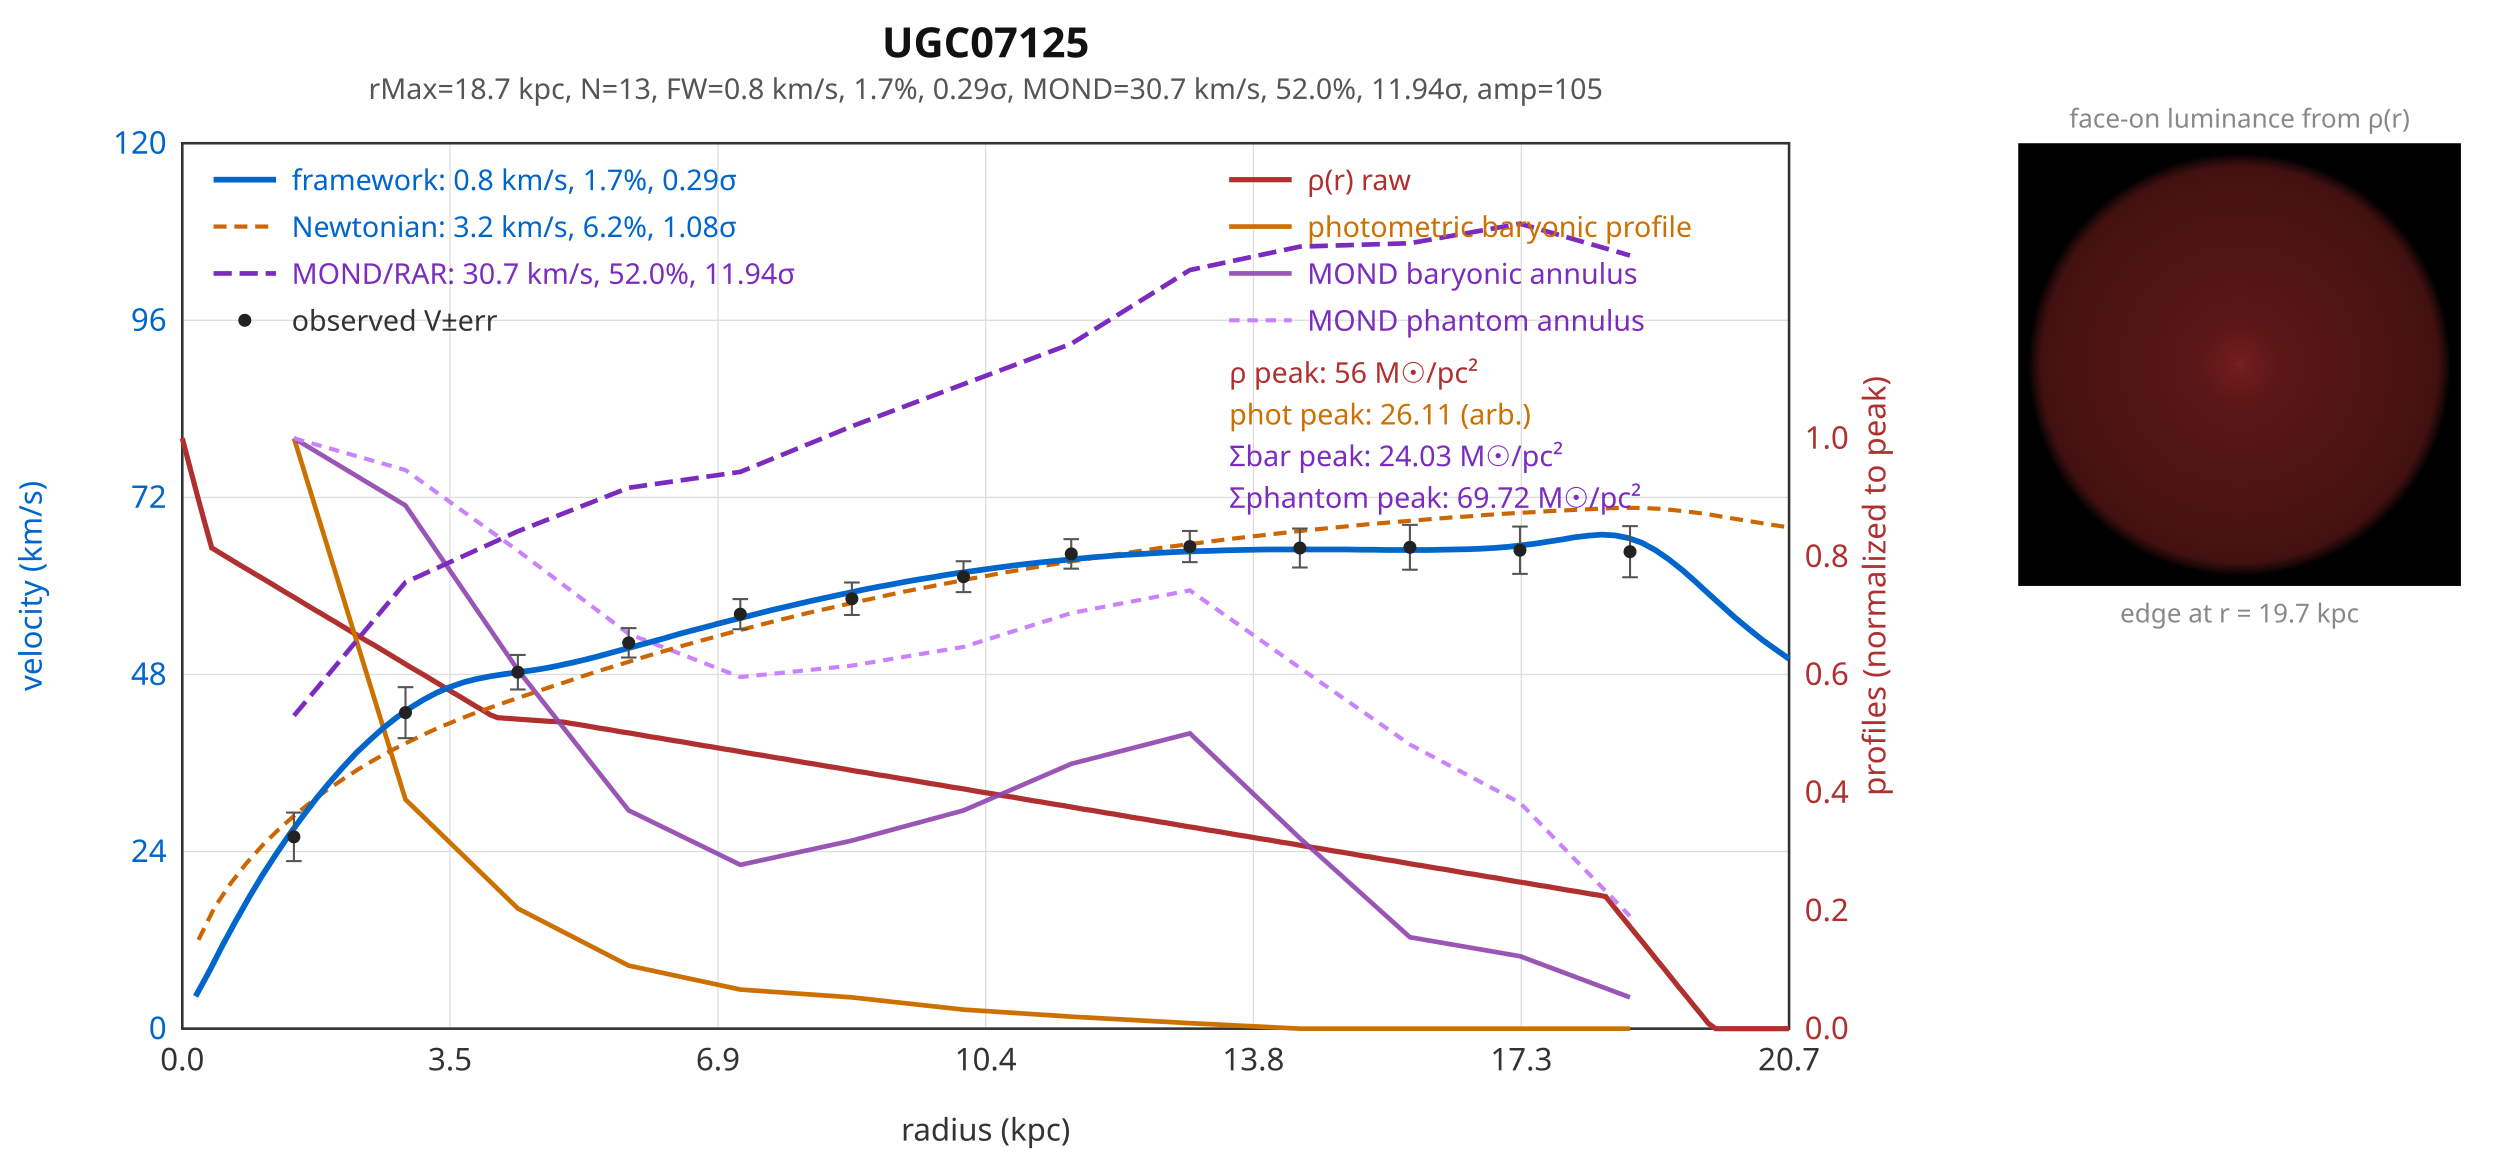
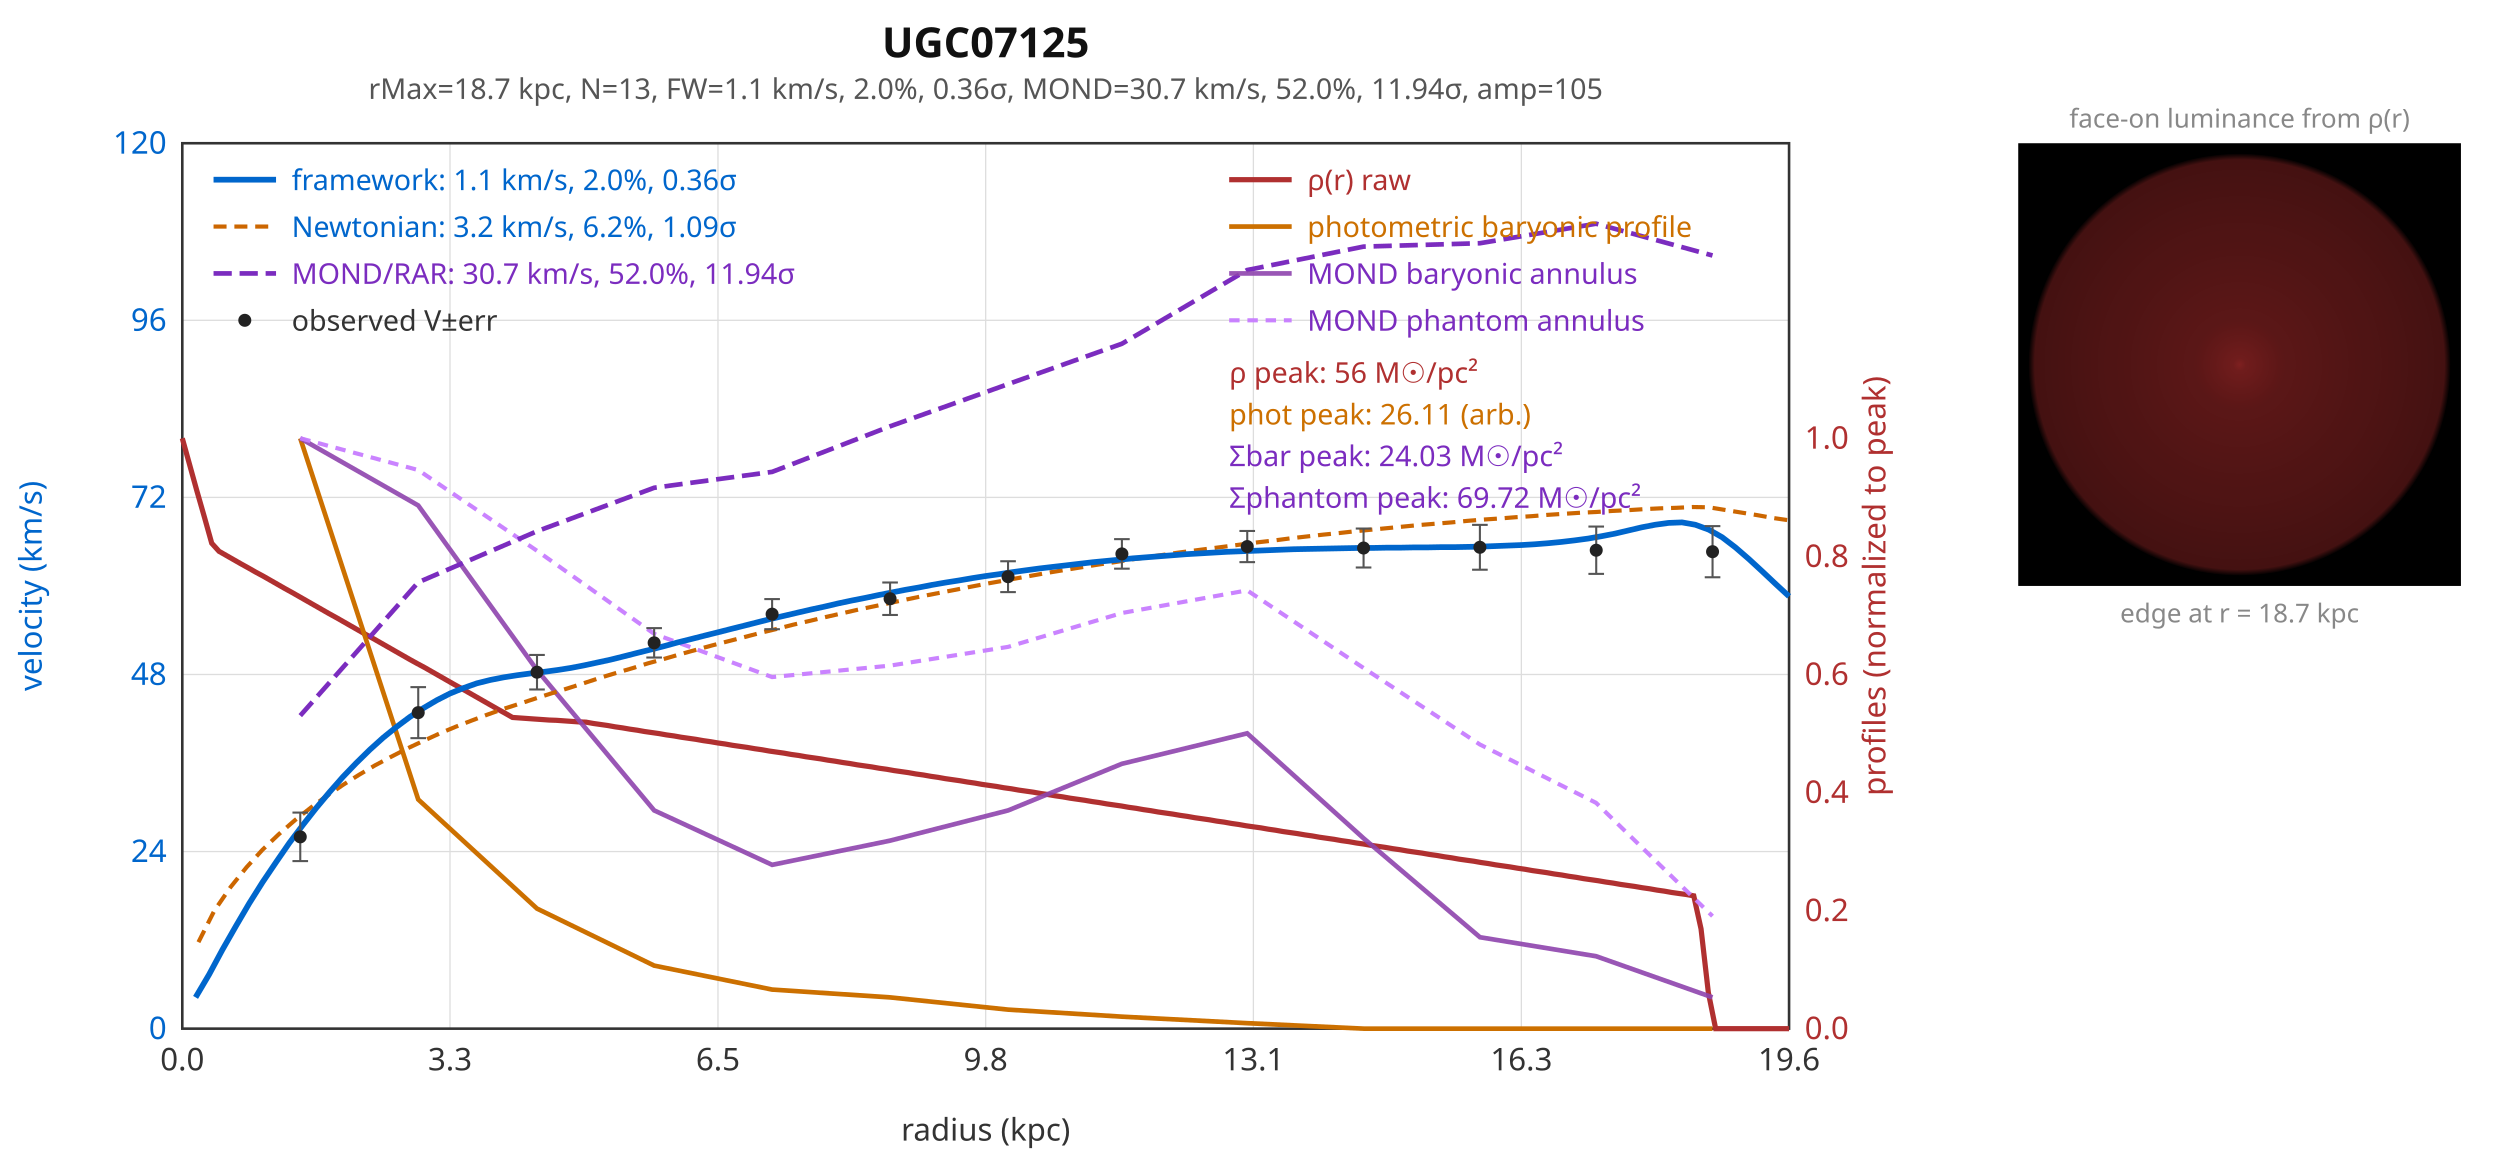
<svg xmlns="http://www.w3.org/2000/svg" viewBox="0 0 960 450" width="960" height="450" font-family="sans-serif" font-size="12">
  <style>
  .ax { stroke: #333; stroke-width: 1; fill: none; }
  .grid { stroke: #ddd; stroke-width: 0.5; fill: none; }
  .lbl { fill: #333; }
  .lbl-l { fill: #0066cc; }
  .lbl-r { fill: #b03030; }
  .obs { fill: #222; }
  .err { stroke: #555; stroke-width: 0.8; fill: none; }
  .fw { stroke: #0066cc; stroke-width: 2.2; fill: none; }
  .nt { stroke: #cc6600; stroke-width: 1.6; fill: none; stroke-dasharray: 5,3; }
  .mond { stroke: #7b2cbf; stroke-width: 1.8; fill: none; stroke-dasharray: 7,3; }
  .lbl-p { fill: #cc7000; }
  .lbl-m { fill: #7b2cbf; }
  .rho { stroke: #b03030; stroke-width: 2.0; fill: none; }
  .phot { stroke: #cc7000; stroke-width: 1.8; fill: none; }
  .mbar { stroke: #8e44ad; stroke-width: 1.8; fill: none; opacity: 0.9; }
  .mph { stroke: #c77dff; stroke-width: 1.6; fill: none; stroke-dasharray: 4,3; opacity: 0.95; }
  .title { fill: #111; font-size: 16px; font-weight: 600; }
  .subtitle { fill: #555; font-size: 11px; }
  .preview-bg { fill: #000; }
  .preview-lbl { fill: #888; font-size: 10px; }
  .legend { font-size: 11px; }
</style>
  <text x="378.5" y="22" text-anchor="middle" class="title">UGC07125</text>
-   <text x="378.5" y="38" text-anchor="middle" class="subtitle">rMax=18.7 kpc, N=13, FW=0.8 km/s, 1.7%, 0.29σ, MOND=30.7 km/s, 52.0%, 11.94σ, amp=105</text>
+   <text x="378.5" y="38" text-anchor="middle" class="subtitle">rMax=18.7 kpc, N=13, FW=1.1 km/s, 2.0%, 0.36σ, MOND=30.7 km/s, 52.0%, 11.94σ, amp=105</text>
  <line x1="70" y1="395.0" x2="687" y2="395.0" class="grid" />
  <text x="64" y="399.0" text-anchor="end" class="lbl-l">0</text>
  <line x1="70" y1="327.0" x2="687" y2="327.0" class="grid" />
  <text x="64" y="331.0" text-anchor="end" class="lbl-l">24</text>
  <line x1="70" y1="259.0" x2="687" y2="259.0" class="grid" />
  <text x="64" y="263.0" text-anchor="end" class="lbl-l">48</text>
  <line x1="70" y1="191.0" x2="687" y2="191.0" class="grid" />
  <text x="64" y="195.0" text-anchor="end" class="lbl-l">72</text>
  <line x1="70" y1="123.0" x2="687" y2="123.0" class="grid" />
  <text x="64" y="127.0" text-anchor="end" class="lbl-l">96</text>
  <line x1="70" y1="55.0" x2="687" y2="55.0" class="grid" />
  <text x="64" y="59.0" text-anchor="end" class="lbl-l">120</text>
  <text x="693" y="399.0" text-anchor="start" class="lbl-r">0.0</text>
  <text x="693" y="353.7" text-anchor="start" class="lbl-r">0.2</text>
  <text x="693" y="308.3" text-anchor="start" class="lbl-r">0.4</text>
  <text x="693" y="263.0" text-anchor="start" class="lbl-r">0.6</text>
  <text x="693" y="217.7" text-anchor="start" class="lbl-r">0.8</text>
  <text x="693" y="172.3" text-anchor="start" class="lbl-r">1.0</text>
  <line x1="70.0" y1="55" x2="70.0" y2="395" class="grid" />
  <text x="70.0" y="411" text-anchor="middle" class="lbl">0.0</text>
  <line x1="172.8" y1="55" x2="172.8" y2="395" class="grid" />
-   <text x="172.8" y="411" text-anchor="middle" class="lbl">3.5</text>
+   <text x="172.8" y="411" text-anchor="middle" class="lbl">3.3</text>
  <line x1="275.7" y1="55" x2="275.7" y2="395" class="grid" />
-   <text x="275.7" y="411" text-anchor="middle" class="lbl">6.9</text>
+   <text x="275.7" y="411" text-anchor="middle" class="lbl">6.5</text>
  <line x1="378.5" y1="55" x2="378.5" y2="395" class="grid" />
-   <text x="378.5" y="411" text-anchor="middle" class="lbl">10.4</text>
+   <text x="378.5" y="411" text-anchor="middle" class="lbl">9.8</text>
  <line x1="481.3" y1="55" x2="481.3" y2="395" class="grid" />
-   <text x="481.3" y="411" text-anchor="middle" class="lbl">13.8</text>
+   <text x="481.3" y="411" text-anchor="middle" class="lbl">13.1</text>
  <line x1="584.2" y1="55" x2="584.2" y2="395" class="grid" />
-   <text x="584.2" y="411" text-anchor="middle" class="lbl">17.3</text>
+   <text x="584.2" y="411" text-anchor="middle" class="lbl">16.3</text>
  <line x1="687.0" y1="55" x2="687.0" y2="395" class="grid" />
-   <text x="687.0" y="411" text-anchor="middle" class="lbl">20.7</text>
+   <text x="687.0" y="411" text-anchor="middle" class="lbl">19.6</text>
  <text x="378.5" y="438" text-anchor="middle" class="lbl">radius (kpc)</text>
  <text x="16" y="225" text-anchor="middle" class="lbl-l" transform="rotate(-90, 16, 225)">velocity (km/s)</text>
  <text x="724" y="225" text-anchor="middle" class="lbl-r" transform="rotate(-90, 724, 225)">profiles (normalized to peak)</text>
  <rect x="70" y="55" width="617" height="340" class="ax" />
-   <path d="M 70.0,168.3 L 72.8,179.0 L 75.6,189.6 L 78.5,200.3 L 81.3,210.4 L 84.1,212.1 L 86.9,213.8 L 89.7,215.5 L 92.5,217.2 L 95.4,218.9 L 98.2,220.6 L 101.0,222.2 L 103.8,223.9 L 106.6,225.6 L 109.4,227.3 L 112.3,229.0 L 115.1,230.7 L 117.9,232.4 L 120.7,234.1 L 123.5,235.7 L 126.3,237.4 L 129.2,239.1 L 132.0,240.8 L 134.8,242.5 L 137.6,244.2 L 140.4,245.9 L 143.3,247.5 L 146.1,249.2 L 148.9,250.9 L 151.7,252.6 L 154.5,254.3 L 157.3,256.0 L 160.2,257.7 L 163.0,259.3 L 165.8,261.0 L 168.6,262.7 L 171.4,264.4 L 174.2,266.1 L 177.1,267.8 L 179.9,269.5 L 182.7,271.2 L 185.5,272.8 L 188.3,274.5 L 191.1,275.6 L 194.0,275.8 L 196.8,276.0 L 199.6,276.2 L 202.4,276.4 L 205.2,276.6 L 208.1,276.8 L 210.9,277.0 L 213.7,277.1 L 216.5,277.3 L 219.3,277.8 L 222.1,278.2 L 225.0,278.7 L 227.8,279.2 L 230.6,279.7 L 233.4,280.1 L 236.2,280.6 L 239.0,281.1 L 241.9,281.5 L 244.7,282.0 L 247.5,282.5 L 250.3,283.0 L 253.1,283.4 L 255.9,283.9 L 258.8,284.4 L 261.6,284.8 L 264.4,285.3 L 267.2,285.8 L 270.0,286.3 L 272.8,286.7 L 275.7,287.2 L 278.5,287.7 L 281.3,288.1 L 284.1,288.6 L 286.9,289.1 L 289.8,289.6 L 292.6,290.0 L 295.4,290.5 L 298.2,291.0 L 301.0,291.4 L 303.8,291.9 L 306.7,292.4 L 309.5,292.9 L 312.3,293.3 L 315.1,293.8 L 317.9,294.3 L 320.7,294.7 L 323.6,295.2 L 326.4,295.7 L 329.2,296.2 L 332.0,296.6 L 334.8,297.1 L 337.6,297.6 L 340.5,298.0 L 343.3,298.5 L 346.1,299.0 L 348.9,299.4 L 351.7,299.9 L 354.6,300.4 L 357.4,300.9 L 360.2,301.3 L 363.0,301.8 L 365.8,302.3 L 368.6,302.7 L 371.5,303.2 L 374.3,303.7 L 377.1,304.2 L 379.9,304.6 L 382.7,305.1 L 385.5,305.6 L 388.4,306.0 L 391.2,306.5 L 394.0,307.0 L 396.8,307.5 L 399.6,307.9 L 402.4,308.4 L 405.3,308.9 L 408.1,309.3 L 410.9,309.8 L 413.7,310.3 L 416.5,310.8 L 419.4,311.2 L 422.2,311.7 L 425.0,312.2 L 427.8,312.6 L 430.6,313.1 L 433.4,313.6 L 436.3,314.1 L 439.1,314.5 L 441.9,315.0 L 444.7,315.5 L 447.5,315.9 L 450.3,316.4 L 453.2,316.9 L 456.0,317.4 L 458.8,317.8 L 461.6,318.3 L 464.4,318.8 L 467.2,319.2 L 470.1,319.7 L 472.9,320.2 L 475.7,320.7 L 478.5,321.1 L 481.3,321.6 L 484.2,322.1 L 487.0,322.5 L 489.8,323.0 L 492.6,323.5 L 495.4,323.9 L 498.2,324.4 L 501.1,324.9 L 503.9,325.4 L 506.7,325.8 L 509.5,326.3 L 512.3,326.8 L 515.1,327.2 L 518.0,327.7 L 520.8,328.2 L 523.6,328.7 L 526.4,329.1 L 529.2,329.6 L 532.0,330.1 L 534.9,330.5 L 537.7,331.0 L 540.5,331.5 L 543.3,332.0 L 546.1,332.4 L 548.9,332.9 L 551.8,333.4 L 554.6,333.8 L 557.4,334.3 L 560.2,334.8 L 563.0,335.3 L 565.9,335.7 L 568.7,336.2 L 571.5,336.7 L 574.3,337.1 L 577.1,337.6 L 579.9,338.1 L 582.8,338.6 L 585.6,339.0 L 588.4,339.5 L 591.2,340.0 L 594.0,340.4 L 596.8,340.9 L 599.7,341.4 L 602.5,341.9 L 605.3,342.3 L 608.1,342.8 L 610.9,343.3 L 613.7,343.7 L 616.6,344.3 L 619.4,347.8 L 622.2,351.3 L 625.0,354.7 L 627.8,358.2 L 630.7,361.7 L 633.5,365.2 L 636.3,368.7 L 639.1,372.1 L 641.9,375.6 L 644.7,379.1 L 647.6,382.6 L 650.4,386.1 L 653.2,389.5 L 656.0,393.0 L 658.8,395.0 L 661.6,395.0 L 664.5,395.0 L 667.3,395.0 L 670.1,395.0 L 672.9,395.0 L 675.7,395.0 L 678.5,395.0 L 681.4,395.0 L 684.2,395.0 L 687.0,395.0" class="rho" />
-   <path d="M 112.9,168.3 L 155.7,307.0 L 198.9,348.9 L 241.4,370.8 L 284.3,380.0 L 327.1,383.0 L 370.0,387.7 L 411.4,390.4 L 456.9,392.9 L 499.2,395.0 L 541.4,395.0 L 583.7,395.0 L 625.9,395.0" class="phot" />
-   <path d="M 112.9,168.3 L 155.7,194.1 L 198.9,257.3 L 241.4,311.2 L 284.3,332.1 L 327.1,322.8 L 370.0,311.2 L 411.4,293.3 L 456.9,281.6 L 499.2,321.9 L 541.4,359.9 L 583.7,367.2 L 625.9,383.0" class="mbar" />
-   <path d="M 112.9,168.3 L 155.7,180.5 L 198.9,211.5 L 241.4,243.4 L 284.3,260.0 L 327.1,255.6 L 370.0,248.4 L 411.4,235.4 L 456.9,226.7 L 499.2,256.5 L 541.4,285.9 L 583.7,308.3 L 625.9,351.8" class="mph" />
-   <path d="M 76.2,360.9 L 82.3,348.6 L 88.5,339.3 L 94.7,331.4 L 100.8,324.6 L 107.0,318.5 L 113.2,313.0 L 119.4,308.0 L 125.5,303.4 L 131.7,299.2 L 137.9,295.2 L 144.0,291.6 L 150.2,288.2 L 156.4,285.1 L 162.6,282.1 L 168.7,279.3 L 174.9,276.8 L 181.1,274.3 L 187.2,272.1 L 193.4,269.9 L 199.6,267.8 L 205.7,265.7 L 211.9,263.6 L 218.1,261.6 L 224.2,259.5 L 230.4,257.5 L 236.6,255.6 L 242.8,253.7 L 248.9,251.8 L 255.1,250.0 L 261.3,248.2 L 267.4,246.5 L 273.6,244.8 L 279.8,243.1 L 286.0,241.5 L 292.1,239.9 L 298.3,238.3 L 304.5,236.8 L 310.6,235.3 L 316.8,233.9 L 323.0,232.5 L 329.1,231.1 L 335.3,229.8 L 341.5,228.4 L 347.6,227.1 L 353.8,225.9 L 360.0,224.7 L 366.2,223.5 L 372.3,222.3 L 378.5,221.2 L 384.7,220.0 L 390.8,219.0 L 397.0,217.9 L 403.2,216.9 L 409.4,215.9 L 415.5,214.9 L 421.7,213.9 L 427.9,213.0 L 434.0,212.1 L 440.2,211.2 L 446.4,210.3 L 452.5,209.5 L 458.7,208.7 L 464.9,207.9 L 471.1,207.1 L 477.2,206.4 L 483.4,205.7 L 489.6,205.0 L 495.7,204.3 L 501.9,203.6 L 508.1,203.0 L 514.2,202.4 L 520.4,201.8 L 526.6,201.2 L 532.8,200.7 L 538.9,200.2 L 545.1,199.7 L 551.3,199.2 L 557.4,198.7 L 563.6,198.3 L 569.8,197.8 L 575.9,197.4 L 582.1,197.0 L 588.3,196.7 L 594.4,196.3 L 600.6,196.0 L 606.8,195.7 L 613.0,195.4 L 619.1,195.1 L 625.3,195.0 L 631.5,195.1 L 637.6,195.4 L 643.8,196.0 L 650.0,196.7 L 656.1,197.5 L 662.3,198.6 L 668.5,199.6 L 674.7,200.6 L 680.8,201.6 L 687.0,202.5" class="nt" />
-   <path d="M 112.9,274.8 L 155.7,223.6 L 198.9,204.0 L 241.4,187.3 L 284.3,181.2 L 327.1,163.7 L 370.0,147.5 L 411.4,132.0 L 456.9,103.7 L 499.2,94.7 L 541.4,93.4 L 583.7,85.9 L 625.9,98.1" class="mond" />
-   <path d="M 75.1,382.6 L 80.3,373.1 L 85.4,363.1 L 90.6,353.5 L 95.7,344.5 L 100.8,336.0 L 106.0,328.0 L 111.1,320.5 L 116.3,313.4 L 121.4,306.7 L 126.6,300.4 L 131.7,294.6 L 136.8,289.1 L 142.0,284.2 L 147.1,279.6 L 152.3,275.5 L 157.4,271.9 L 162.6,268.7 L 167.7,266.0 L 172.8,263.8 L 178.0,262.0 L 183.1,260.7 L 188.3,259.7 L 193.4,258.9 L 198.5,258.2 L 203.7,257.5 L 208.8,256.7 L 214.0,255.7 L 219.1,254.6 L 224.3,253.4 L 229.4,252.1 L 234.5,250.7 L 239.7,249.3 L 244.8,247.9 L 250.0,246.5 L 255.1,245.1 L 260.2,243.6 L 265.4,242.2 L 270.5,240.9 L 275.7,239.5 L 280.8,238.2 L 286.0,236.9 L 291.1,235.6 L 296.2,234.3 L 301.4,233.1 L 306.5,231.9 L 311.7,230.7 L 316.8,229.6 L 321.9,228.5 L 327.1,227.4 L 332.2,226.3 L 337.4,225.3 L 342.5,224.4 L 347.6,223.4 L 352.8,222.5 L 357.9,221.7 L 363.1,220.8 L 368.2,220.0 L 373.4,219.3 L 378.5,218.6 L 383.6,217.9 L 388.8,217.2 L 393.9,216.6 L 399.1,216.0 L 404.2,215.5 L 409.3,215.0 L 414.5,214.5 L 419.6,214.0 L 424.8,213.6 L 429.9,213.2 L 435.1,212.9 L 440.2,212.6 L 445.3,212.3 L 450.5,212.0 L 455.6,211.8 L 460.8,211.6 L 465.9,211.5 L 471.1,211.3 L 476.2,211.2 L 481.3,211.1 L 486.5,211.0 L 491.6,211.0 L 496.8,211.0 L 501.9,211.0 L 507.0,211.0 L 512.2,211.0 L 517.3,211.0 L 522.5,211.1 L 527.6,211.1 L 532.8,211.2 L 537.9,211.2 L 543.0,211.2 L 548.2,211.2 L 553.3,211.1 L 558.5,211.0 L 563.6,210.9 L 568.7,210.7 L 573.9,210.4 L 579.0,210.0 L 584.2,209.4 L 589.3,208.8 L 594.4,208.0 L 599.6,207.2 L 604.7,206.3 L 609.9,205.7 L 615.0,205.3 L 620.2,205.6 L 625.3,206.6 L 630.4,208.4 L 635.6,211.2 L 640.7,214.7 L 645.9,218.8 L 651.0,223.3 L 656.1,228.0 L 661.3,232.7 L 666.4,237.3 L 671.6,241.6 L 676.7,245.7 L 681.9,249.4 L 687.0,253.0" class="fw" />
-   <line x1="112.86" y1="312.03" x2="112.86" y2="330.66" class="err" />
-   <line x1="109.86" y1="312.03" x2="115.86" y2="312.03" class="err" />
-   <line x1="109.86" y1="330.66" x2="115.86" y2="330.66" class="err" />
-   <circle cx="112.86" cy="321.35" r="2.5" class="obs" />
-   <line x1="155.71" y1="263.86" x2="155.71" y2="283.45" class="err" />
-   <line x1="152.71" y1="263.86" x2="158.71" y2="263.86" class="err" />
-   <line x1="152.71" y1="283.45" x2="158.71" y2="283.45" class="err" />
-   <circle cx="155.71" cy="273.65" r="2.5" class="obs" />
-   <line x1="198.86" y1="251.50" x2="198.86" y2="264.76" class="err" />
-   <line x1="195.86" y1="251.50" x2="201.86" y2="251.50" class="err" />
-   <line x1="195.86" y1="264.76" x2="201.86" y2="264.76" class="err" />
-   <circle cx="198.86" cy="258.13" r="2.5" class="obs" />
-   <line x1="241.42" y1="241.20" x2="241.42" y2="252.49" class="err" />
-   <line x1="238.42" y1="241.20" x2="244.42" y2="241.20" class="err" />
-   <line x1="238.42" y1="252.49" x2="244.42" y2="252.49" class="err" />
-   <circle cx="241.42" cy="246.85" r="2.5" class="obs" />
-   <line x1="284.28" y1="230.05" x2="284.28" y2="241.62" class="err" />
-   <line x1="281.28" y1="230.05" x2="287.28" y2="230.05" class="err" />
-   <line x1="281.28" y1="241.62" x2="287.28" y2="241.62" class="err" />
-   <circle cx="284.28" cy="235.84" r="2.5" class="obs" />
-   <line x1="327.13" y1="223.68" x2="327.13" y2="236.15" class="err" />
-   <line x1="324.13" y1="223.68" x2="330.13" y2="223.68" class="err" />
-   <line x1="324.13" y1="236.15" x2="330.13" y2="236.15" class="err" />
-   <circle cx="327.13" cy="229.91" r="2.5" class="obs" />
-   <line x1="369.99" y1="215.52" x2="369.99" y2="227.37" class="err" />
-   <line x1="366.99" y1="215.52" x2="372.99" y2="215.52" class="err" />
-   <line x1="366.99" y1="227.37" x2="372.99" y2="227.37" class="err" />
-   <circle cx="369.99" cy="221.45" r="2.5" class="obs" />
-   <line x1="411.36" y1="207.03" x2="411.36" y2="218.37" class="err" />
-   <line x1="408.36" y1="207.03" x2="414.36" y2="207.03" class="err" />
-   <line x1="408.36" y1="218.37" x2="414.36" y2="218.37" class="err" />
-   <circle cx="411.36" cy="212.70" r="2.5" class="obs" />
-   <line x1="456.89" y1="203.89" x2="456.89" y2="215.86" class="err" />
-   <line x1="453.89" y1="203.89" x2="459.89" y2="203.89" class="err" />
-   <line x1="453.89" y1="215.86" x2="459.89" y2="215.86" class="err" />
-   <circle cx="456.89" cy="209.88" r="2.5" class="obs" />
-   <line x1="499.15" y1="202.96" x2="499.15" y2="217.92" class="err" />
-   <line x1="496.15" y1="202.96" x2="502.15" y2="202.96" class="err" />
-   <line x1="496.15" y1="217.92" x2="502.15" y2="217.92" class="err" />
-   <circle cx="499.15" cy="210.44" r="2.5" class="obs" />
-   <line x1="541.41" y1="201.55" x2="541.41" y2="218.77" class="err" />
-   <line x1="538.41" y1="201.55" x2="544.41" y2="201.55" class="err" />
-   <line x1="538.41" y1="218.77" x2="544.41" y2="218.77" class="err" />
-   <circle cx="541.41" cy="210.16" r="2.5" class="obs" />
-   <line x1="583.67" y1="202.20" x2="583.67" y2="220.37" class="err" />
-   <line x1="580.67" y1="202.20" x2="586.67" y2="202.20" class="err" />
-   <line x1="580.67" y1="220.37" x2="586.67" y2="220.37" class="err" />
-   <circle cx="583.67" cy="211.29" r="2.5" class="obs" />
-   <line x1="625.93" y1="202.03" x2="625.93" y2="221.67" class="err" />
-   <line x1="622.93" y1="202.03" x2="628.93" y2="202.03" class="err" />
-   <line x1="622.93" y1="221.67" x2="628.93" y2="221.67" class="err" />
-   <circle cx="625.93" cy="211.85" r="2.5" class="obs" />
+   <path d="M 70.0,168.3 L 72.8,178.4 L 75.6,188.5 L 78.5,198.6 L 81.3,208.6 L 84.1,211.7 L 86.9,213.3 L 89.7,214.9 L 92.5,216.5 L 95.4,218.1 L 98.2,219.7 L 101.0,221.2 L 103.8,222.8 L 106.6,224.4 L 109.4,226.0 L 112.3,227.6 L 115.1,229.2 L 117.9,230.8 L 120.7,232.4 L 123.5,234.0 L 126.3,235.6 L 129.2,237.2 L 132.0,238.8 L 134.8,240.4 L 137.6,242.0 L 140.4,243.6 L 143.3,245.2 L 146.1,246.8 L 148.9,248.4 L 151.7,250.0 L 154.5,251.6 L 157.3,253.2 L 160.2,254.8 L 163.0,256.3 L 165.8,257.9 L 168.6,259.5 L 171.4,261.1 L 174.2,262.7 L 177.1,264.3 L 179.9,265.9 L 182.7,267.5 L 185.5,269.1 L 188.3,270.7 L 191.1,272.3 L 194.0,273.9 L 196.8,275.5 L 199.6,275.7 L 202.4,275.9 L 205.2,276.1 L 208.1,276.3 L 210.9,276.5 L 213.7,276.6 L 216.5,276.8 L 219.3,277.0 L 222.1,277.2 L 225.0,277.3 L 227.8,277.8 L 230.6,278.2 L 233.4,278.6 L 236.2,279.1 L 239.0,279.5 L 241.9,280.0 L 244.7,280.4 L 247.5,280.9 L 250.3,281.3 L 253.1,281.7 L 255.9,282.2 L 258.8,282.6 L 261.6,283.1 L 264.4,283.5 L 267.2,283.9 L 270.0,284.4 L 272.8,284.8 L 275.7,285.3 L 278.5,285.7 L 281.3,286.2 L 284.1,286.6 L 286.9,287.0 L 289.8,287.5 L 292.6,287.9 L 295.4,288.4 L 298.2,288.8 L 301.0,289.2 L 303.8,289.7 L 306.7,290.1 L 309.5,290.6 L 312.3,291.0 L 315.1,291.4 L 317.9,291.9 L 320.7,292.3 L 323.6,292.8 L 326.4,293.2 L 329.2,293.7 L 332.0,294.1 L 334.8,294.5 L 337.6,295.0 L 340.5,295.4 L 343.3,295.9 L 346.1,296.3 L 348.9,296.7 L 351.7,297.2 L 354.6,297.6 L 357.4,298.1 L 360.2,298.5 L 363.0,299.0 L 365.8,299.4 L 368.6,299.8 L 371.5,300.3 L 374.3,300.7 L 377.1,301.2 L 379.9,301.6 L 382.7,302.0 L 385.5,302.5 L 388.4,302.9 L 391.2,303.4 L 394.0,303.8 L 396.8,304.2 L 399.6,304.7 L 402.4,305.1 L 405.3,305.6 L 408.1,306.0 L 410.9,306.5 L 413.7,306.9 L 416.5,307.3 L 419.4,307.8 L 422.2,308.2 L 425.0,308.7 L 427.8,309.1 L 430.6,309.5 L 433.4,310.0 L 436.3,310.4 L 439.1,310.9 L 441.9,311.3 L 444.7,311.8 L 447.5,312.2 L 450.3,312.6 L 453.2,313.1 L 456.0,313.5 L 458.8,314.0 L 461.6,314.4 L 464.4,314.8 L 467.2,315.3 L 470.1,315.7 L 472.9,316.2 L 475.7,316.6 L 478.5,317.1 L 481.3,317.5 L 484.2,317.9 L 487.0,318.4 L 489.8,318.8 L 492.6,319.3 L 495.4,319.7 L 498.2,320.1 L 501.1,320.6 L 503.9,321.0 L 506.7,321.5 L 509.5,321.9 L 512.3,322.3 L 515.1,322.8 L 518.0,323.2 L 520.8,323.7 L 523.6,324.1 L 526.4,324.6 L 529.2,325.0 L 532.0,325.4 L 534.9,325.9 L 537.7,326.3 L 540.5,326.8 L 543.3,327.2 L 546.1,327.6 L 548.9,328.1 L 551.8,328.5 L 554.6,329.0 L 557.4,329.4 L 560.2,329.9 L 563.0,330.3 L 565.9,330.7 L 568.7,331.2 L 571.5,331.6 L 574.3,332.1 L 577.1,332.5 L 579.9,332.9 L 582.8,333.4 L 585.6,333.8 L 588.4,334.3 L 591.2,334.7 L 594.0,335.1 L 596.8,335.6 L 599.7,336.0 L 602.5,336.5 L 605.3,336.9 L 608.1,337.4 L 610.9,337.8 L 613.7,338.2 L 616.6,338.7 L 619.4,339.1 L 622.2,339.6 L 625.0,340.0 L 627.8,340.4 L 630.7,340.9 L 633.5,341.3 L 636.3,341.8 L 639.1,342.2 L 641.9,342.7 L 644.7,343.1 L 647.6,343.5 L 650.4,344.0 L 653.2,356.7 L 656.0,381.1 L 658.8,395.0 L 661.6,395.0 L 664.5,395.0 L 667.3,395.0 L 670.1,395.0 L 672.9,395.0 L 675.7,395.0 L 678.5,395.0 L 681.4,395.0 L 684.2,395.0 L 687.0,395.0" class="rho" />
+   <path d="M 115.3,168.3 L 160.6,307.0 L 206.2,348.9 L 251.2,370.8 L 296.5,380.0 L 341.8,383.0 L 387.1,387.7 L 430.8,390.4 L 478.9,392.9 L 523.6,395.0 L 568.3,395.0 L 612.9,395.0 L 657.6,395.0" class="phot" />
+   <path d="M 115.3,168.3 L 160.6,194.1 L 206.2,257.3 L 251.2,311.2 L 296.5,332.1 L 341.8,322.8 L 387.1,311.2 L 430.8,293.3 L 478.9,281.6 L 523.6,321.9 L 568.3,359.9 L 612.9,367.2 L 657.6,383.0" class="mbar" />
+   <path d="M 115.3,168.3 L 160.6,180.5 L 206.2,211.5 L 251.2,243.4 L 296.5,260.0 L 341.8,255.6 L 387.1,248.4 L 430.8,235.4 L 478.9,226.7 L 523.6,256.5 L 568.3,285.9 L 612.9,308.3 L 657.6,351.8" class="mph" />
+   <path d="M 76.2,361.8 L 82.3,349.7 L 88.5,340.7 L 94.7,333.0 L 100.8,326.3 L 107.0,320.4 L 113.2,315.0 L 119.4,310.1 L 125.5,305.6 L 131.7,301.4 L 137.9,297.5 L 144.0,293.9 L 150.2,290.6 L 156.4,287.4 L 162.6,284.5 L 168.7,281.7 L 174.9,279.1 L 181.1,276.7 L 187.2,274.4 L 193.4,272.2 L 199.6,270.2 L 205.7,268.2 L 211.9,266.2 L 218.1,264.3 L 224.3,262.3 L 230.4,260.3 L 236.6,258.4 L 242.8,256.6 L 248.9,254.7 L 255.1,253.0 L 261.3,251.2 L 267.4,249.5 L 273.6,247.8 L 279.8,246.2 L 286.0,244.6 L 292.1,243.0 L 298.3,241.5 L 304.5,239.9 L 310.6,238.5 L 316.8,237.0 L 323.0,235.6 L 329.1,234.2 L 335.3,232.9 L 341.5,231.6 L 347.6,230.3 L 353.8,229.0 L 360.0,227.8 L 366.2,226.6 L 372.3,225.4 L 378.5,224.2 L 384.7,223.1 L 390.8,222.0 L 397.0,220.9 L 403.2,219.8 L 409.3,218.8 L 415.5,217.8 L 421.7,216.8 L 427.9,215.9 L 434.0,214.9 L 440.2,214.0 L 446.4,213.1 L 452.5,212.2 L 458.7,211.4 L 464.9,210.6 L 471.1,209.8 L 477.2,209.0 L 483.4,208.2 L 489.6,207.5 L 495.7,206.7 L 501.9,206.0 L 508.1,205.3 L 514.2,204.7 L 520.4,204.0 L 526.6,203.4 L 532.8,202.8 L 538.9,202.2 L 545.1,201.6 L 551.3,201.1 L 557.4,200.6 L 563.6,200.0 L 569.8,199.5 L 575.9,199.1 L 582.1,198.6 L 588.3,198.2 L 594.4,197.7 L 600.6,197.3 L 606.8,196.9 L 613.0,196.6 L 619.1,196.2 L 625.3,195.9 L 631.5,195.5 L 637.6,195.2 L 643.8,195.0 L 650.0,194.7 L 656.2,194.8 L 662.3,195.8 L 668.5,196.8 L 674.7,197.8 L 680.8,198.9 L 687.0,199.8" class="nt" />
+   <path d="M 115.3,274.8 L 160.6,223.6 L 206.2,204.0 L 251.2,187.3 L 296.5,181.2 L 341.8,163.7 L 387.1,147.5 L 430.8,132.0 L 478.9,103.7 L 523.6,94.7 L 568.3,93.4 L 612.9,85.9 L 657.6,98.1" class="mond" />
+   <path d="M 75.1,383.0 L 80.3,374.2 L 85.4,364.7 L 90.6,355.6 L 95.7,346.9 L 100.8,338.8 L 106.0,331.1 L 111.1,323.7 L 116.3,316.8 L 121.4,310.3 L 126.6,304.1 L 131.7,298.3 L 136.8,293.0 L 142.0,287.9 L 147.1,283.3 L 152.3,279.1 L 157.4,275.3 L 162.6,271.9 L 167.7,268.9 L 172.8,266.3 L 178.0,264.2 L 183.1,262.4 L 188.3,261.1 L 193.4,260.1 L 198.5,259.3 L 203.7,258.6 L 208.8,258.0 L 214.0,257.3 L 219.1,256.5 L 224.3,255.5 L 229.4,254.4 L 234.5,253.3 L 239.7,252.0 L 244.8,250.7 L 250.0,249.4 L 255.1,248.1 L 260.2,246.7 L 265.4,245.4 L 270.5,244.1 L 275.7,242.8 L 280.8,241.5 L 286.0,240.2 L 291.1,238.9 L 296.2,237.6 L 301.4,236.4 L 306.5,235.2 L 311.7,234.0 L 316.8,232.9 L 321.9,231.7 L 327.1,230.6 L 332.2,229.6 L 337.4,228.5 L 342.5,227.5 L 347.6,226.5 L 352.8,225.6 L 357.9,224.6 L 363.1,223.7 L 368.2,222.9 L 373.4,222.0 L 378.5,221.2 L 383.6,220.5 L 388.8,219.7 L 393.9,219.0 L 399.1,218.3 L 404.2,217.7 L 409.4,217.1 L 414.5,216.5 L 419.6,215.9 L 424.8,215.4 L 429.9,214.9 L 435.1,214.4 L 440.2,214.0 L 445.3,213.6 L 450.5,213.2 L 455.6,212.8 L 460.8,212.5 L 465.9,212.2 L 471.1,211.9 L 476.2,211.7 L 481.3,211.5 L 486.5,211.3 L 491.6,211.1 L 496.8,210.9 L 501.9,210.8 L 507.0,210.7 L 512.2,210.6 L 517.3,210.5 L 522.5,210.4 L 527.6,210.4 L 532.8,210.3 L 537.9,210.3 L 543.0,210.2 L 548.2,210.2 L 553.3,210.1 L 558.5,210.1 L 563.6,210.0 L 568.7,209.9 L 573.9,209.7 L 579.0,209.5 L 584.2,209.3 L 589.3,209.0 L 594.4,208.6 L 599.6,208.1 L 604.7,207.5 L 609.9,206.8 L 615.0,205.9 L 620.2,204.9 L 625.3,203.7 L 630.4,202.5 L 635.6,201.5 L 640.7,200.8 L 645.9,200.6 L 651.0,201.5 L 656.2,203.4 L 661.3,206.3 L 666.4,210.2 L 671.6,214.7 L 676.7,219.4 L 681.9,224.3 L 687.0,229.0" class="fw" />
+   <line x1="115.30" y1="312.03" x2="115.30" y2="330.66" class="err" />
+   <line x1="112.30" y1="312.03" x2="118.30" y2="312.03" class="err" />
+   <line x1="112.30" y1="330.66" x2="118.30" y2="330.66" class="err" />
+   <circle cx="115.30" cy="321.35" r="2.5" class="obs" />
+   <line x1="160.60" y1="263.86" x2="160.60" y2="283.45" class="err" />
+   <line x1="157.60" y1="263.86" x2="163.60" y2="263.86" class="err" />
+   <line x1="157.60" y1="283.45" x2="163.60" y2="283.45" class="err" />
+   <circle cx="160.60" cy="273.65" r="2.5" class="obs" />
+   <line x1="206.21" y1="251.50" x2="206.21" y2="264.76" class="err" />
+   <line x1="203.21" y1="251.50" x2="209.21" y2="251.50" class="err" />
+   <line x1="203.21" y1="264.76" x2="209.21" y2="264.76" class="err" />
+   <circle cx="206.21" cy="258.13" r="2.5" class="obs" />
+   <line x1="251.19" y1="241.20" x2="251.19" y2="252.49" class="err" />
+   <line x1="248.19" y1="241.20" x2="254.19" y2="241.20" class="err" />
+   <line x1="248.19" y1="252.49" x2="254.19" y2="252.49" class="err" />
+   <circle cx="251.19" cy="246.85" r="2.5" class="obs" />
+   <line x1="296.49" y1="230.05" x2="296.49" y2="241.62" class="err" />
+   <line x1="293.49" y1="230.05" x2="299.49" y2="230.05" class="err" />
+   <line x1="293.49" y1="241.62" x2="299.49" y2="241.62" class="err" />
+   <circle cx="296.49" cy="235.84" r="2.5" class="obs" />
+   <line x1="341.79" y1="223.68" x2="341.79" y2="236.15" class="err" />
+   <line x1="338.79" y1="223.68" x2="344.79" y2="223.68" class="err" />
+   <line x1="338.79" y1="236.15" x2="344.79" y2="236.15" class="err" />
+   <circle cx="341.79" cy="229.91" r="2.5" class="obs" />
+   <line x1="387.09" y1="215.52" x2="387.09" y2="227.37" class="err" />
+   <line x1="384.09" y1="215.52" x2="390.09" y2="215.52" class="err" />
+   <line x1="384.09" y1="227.37" x2="390.09" y2="227.37" class="err" />
+   <circle cx="387.09" cy="221.45" r="2.5" class="obs" />
+   <line x1="430.81" y1="207.03" x2="430.81" y2="218.37" class="err" />
+   <line x1="427.81" y1="207.03" x2="433.81" y2="207.03" class="err" />
+   <line x1="427.81" y1="218.37" x2="433.81" y2="218.37" class="err" />
+   <circle cx="430.81" cy="212.70" r="2.5" class="obs" />
+   <line x1="478.94" y1="203.89" x2="478.94" y2="215.86" class="err" />
+   <line x1="475.94" y1="203.89" x2="481.94" y2="203.89" class="err" />
+   <line x1="475.94" y1="215.86" x2="481.94" y2="215.86" class="err" />
+   <circle cx="478.94" cy="209.88" r="2.5" class="obs" />
+   <line x1="523.61" y1="202.96" x2="523.61" y2="217.92" class="err" />
+   <line x1="520.61" y1="202.96" x2="526.61" y2="202.96" class="err" />
+   <line x1="520.61" y1="217.92" x2="526.61" y2="217.92" class="err" />
+   <circle cx="523.61" cy="210.44" r="2.5" class="obs" />
+   <line x1="568.28" y1="201.55" x2="568.28" y2="218.77" class="err" />
+   <line x1="565.28" y1="201.55" x2="571.28" y2="201.55" class="err" />
+   <line x1="565.28" y1="218.77" x2="571.28" y2="218.77" class="err" />
+   <circle cx="568.28" cy="210.16" r="2.5" class="obs" />
+   <line x1="612.95" y1="202.20" x2="612.95" y2="220.37" class="err" />
+   <line x1="609.95" y1="202.20" x2="615.95" y2="202.20" class="err" />
+   <line x1="609.95" y1="220.37" x2="615.95" y2="220.37" class="err" />
+   <circle cx="612.95" cy="211.29" r="2.5" class="obs" />
+   <line x1="657.62" y1="202.03" x2="657.62" y2="221.67" class="err" />
+   <line x1="654.62" y1="202.03" x2="660.62" y2="202.03" class="err" />
+   <line x1="654.62" y1="221.67" x2="660.62" y2="221.67" class="err" />
+   <circle cx="657.62" cy="211.85" r="2.5" class="obs" />
  <g class="legend">
    <line x1="82" y1="69" x2="106" y2="69" class="fw" />
-     <text x="112" y="73" class="lbl-l">framework: 0.8 km/s, 1.7%, 0.29σ</text>
+     <text x="112" y="73" class="lbl-l">framework: 1.1 km/s, 2.0%, 0.36σ</text>
    <line x1="82" y1="87" x2="106" y2="87" class="nt" />
-     <text x="112" y="91" class="lbl-l">Newtonian: 3.2 km/s, 6.2%, 1.08σ</text>
+     <text x="112" y="91" class="lbl-l">Newtonian: 3.2 km/s, 6.2%, 1.09σ</text>
    <line x1="82" y1="105" x2="106" y2="105" class="mond" />
    <text x="112" y="109" class="lbl-m">MOND/RAR: 30.7 km/s, 52.0%, 11.94σ</text>
    <circle cx="94" cy="123" r="2.5" class="obs" />
    <text x="112" y="127" class="lbl">observed V±err</text>
  </g>
  <g class="legend">
    <line x1="472" y1="69" x2="496" y2="69" class="rho" />
    <text x="502" y="73" class="lbl-r">ρ(r) raw</text>
    <line x1="472" y1="87" x2="496" y2="87" class="phot" />
    <text x="502" y="91" class="lbl-p">photometric baryonic profile</text>
    <line x1="472" y1="105" x2="496" y2="105" class="mbar" />
    <text x="502" y="109" class="lbl-m">MOND baryonic annulus</text>
    <line x1="472" y1="123" x2="496" y2="123" class="mph" />
    <text x="502" y="127" class="lbl-m">MOND phantom annulus</text>
    <text x="472" y="147" class="lbl-r">ρ peak: 56 M☉/pc²</text>
    <text x="472" y="163" class="lbl-p">phot peak: 26.11 (arb.)</text>
    <text x="472" y="179" class="lbl-m">Σbar peak: 24.03 M☉/pc²</text>
    <text x="472" y="195" class="lbl-m">Σphantom peak: 69.72 M☉/pc²</text>
  </g>
  <rect x="775" y="55" width="170" height="170" class="preview-bg" />
  <defs>
    <radialGradient id="g_UGC07125" cx="0.5" cy="0.5" r="0.5">
      <stop offset="0" stop-color="rgb(126,32,32)" />
      <stop offset="0.031" stop-color="rgb(111,28,28)" />
-       <stop offset="0.062" stop-color="rgb(107,27,27)" />
-       <stop offset="0.094" stop-color="rgb(103,26,26)" />
+       <stop offset="0.062" stop-color="rgb(108,27,27)" />
+       <stop offset="0.094" stop-color="rgb(104,26,26)" />
      <stop offset="0.125" stop-color="rgb(100,25,25)" />
-       <stop offset="0.156" stop-color="rgb(96,24,24)" />
-       <stop offset="0.188" stop-color="rgb(92,23,23)" />
+       <stop offset="0.156" stop-color="rgb(97,24,24)" />
+       <stop offset="0.188" stop-color="rgb(93,23,23)" />
      <stop offset="0.219" stop-color="rgb(90,23,23)" />
      <stop offset="0.25" stop-color="rgb(90,23,23)" />
      <stop offset="0.281" stop-color="rgb(89,22,22)" />
      <stop offset="0.312" stop-color="rgb(88,22,22)" />
      <stop offset="0.344" stop-color="rgb(87,22,22)" />
      <stop offset="0.375" stop-color="rgb(86,22,22)" />
      <stop offset="0.406" stop-color="rgb(85,21,21)" />
-       <stop offset="0.438" stop-color="rgb(83,21,21)" />
-       <stop offset="0.469" stop-color="rgb(82,21,21)" />
-       <stop offset="0.5" stop-color="rgb(81,20,20)" />
-       <stop offset="0.531" stop-color="rgb(80,20,20)" />
-       <stop offset="0.562" stop-color="rgb(79,20,20)" />
-       <stop offset="0.594" stop-color="rgb(78,20,20)" />
-       <stop offset="0.625" stop-color="rgb(77,19,19)" />
-       <stop offset="0.656" stop-color="rgb(76,19,19)" />
-       <stop offset="0.688" stop-color="rgb(75,19,19)" />
-       <stop offset="0.719" stop-color="rgb(74,19,19)" />
-       <stop offset="0.75" stop-color="rgb(73,18,18)" />
-       <stop offset="0.781" stop-color="rgb(72,18,18)" />
-       <stop offset="0.812" stop-color="rgb(71,18,18)" />
-       <stop offset="0.844" stop-color="rgb(70,18,18)" />
-       <stop offset="0.875" stop-color="rgb(69,17,17)" />
-       <stop offset="0.906" stop-color="rgb(68,17,17)" />
-       <stop offset="0.938" stop-color="rgb(65,16,16)" />
-       <stop offset="0.969" stop-color="rgb(36,9,9)" />
+       <stop offset="0.438" stop-color="rgb(84,21,21)" />
+       <stop offset="0.469" stop-color="rgb(83,21,21)" />
+       <stop offset="0.5" stop-color="rgb(82,21,21)" />
+       <stop offset="0.531" stop-color="rgb(81,20,20)" />
+       <stop offset="0.562" stop-color="rgb(80,20,20)" />
+       <stop offset="0.594" stop-color="rgb(79,20,20)" />
+       <stop offset="0.625" stop-color="rgb(79,20,20)" />
+       <stop offset="0.656" stop-color="rgb(78,20,20)" />
+       <stop offset="0.688" stop-color="rgb(77,19,19)" />
+       <stop offset="0.719" stop-color="rgb(76,19,19)" />
+       <stop offset="0.75" stop-color="rgb(75,19,19)" />
+       <stop offset="0.781" stop-color="rgb(74,19,19)" />
+       <stop offset="0.812" stop-color="rgb(73,18,18)" />
+       <stop offset="0.844" stop-color="rgb(72,18,18)" />
+       <stop offset="0.875" stop-color="rgb(71,18,18)" />
+       <stop offset="0.906" stop-color="rgb(70,18,18)" />
+       <stop offset="0.938" stop-color="rgb(69,17,17)" />
+       <stop offset="0.969" stop-color="rgb(68,17,17)" />
      <stop offset="1" stop-color="rgb(0,0,0)" />
    </radialGradient>
  </defs>
  <circle cx="860" cy="140" r="81" fill="url(#g_UGC07125)" />
  <text x="860" y="49" text-anchor="middle" class="preview-lbl">face-on luminance from ρ(r)</text>
-   <text x="860" y="239" text-anchor="middle" class="preview-lbl">edge at r = 19.7 kpc</text>
+   <text x="860" y="239" text-anchor="middle" class="preview-lbl">edge at r = 18.7 kpc</text>
</svg>
